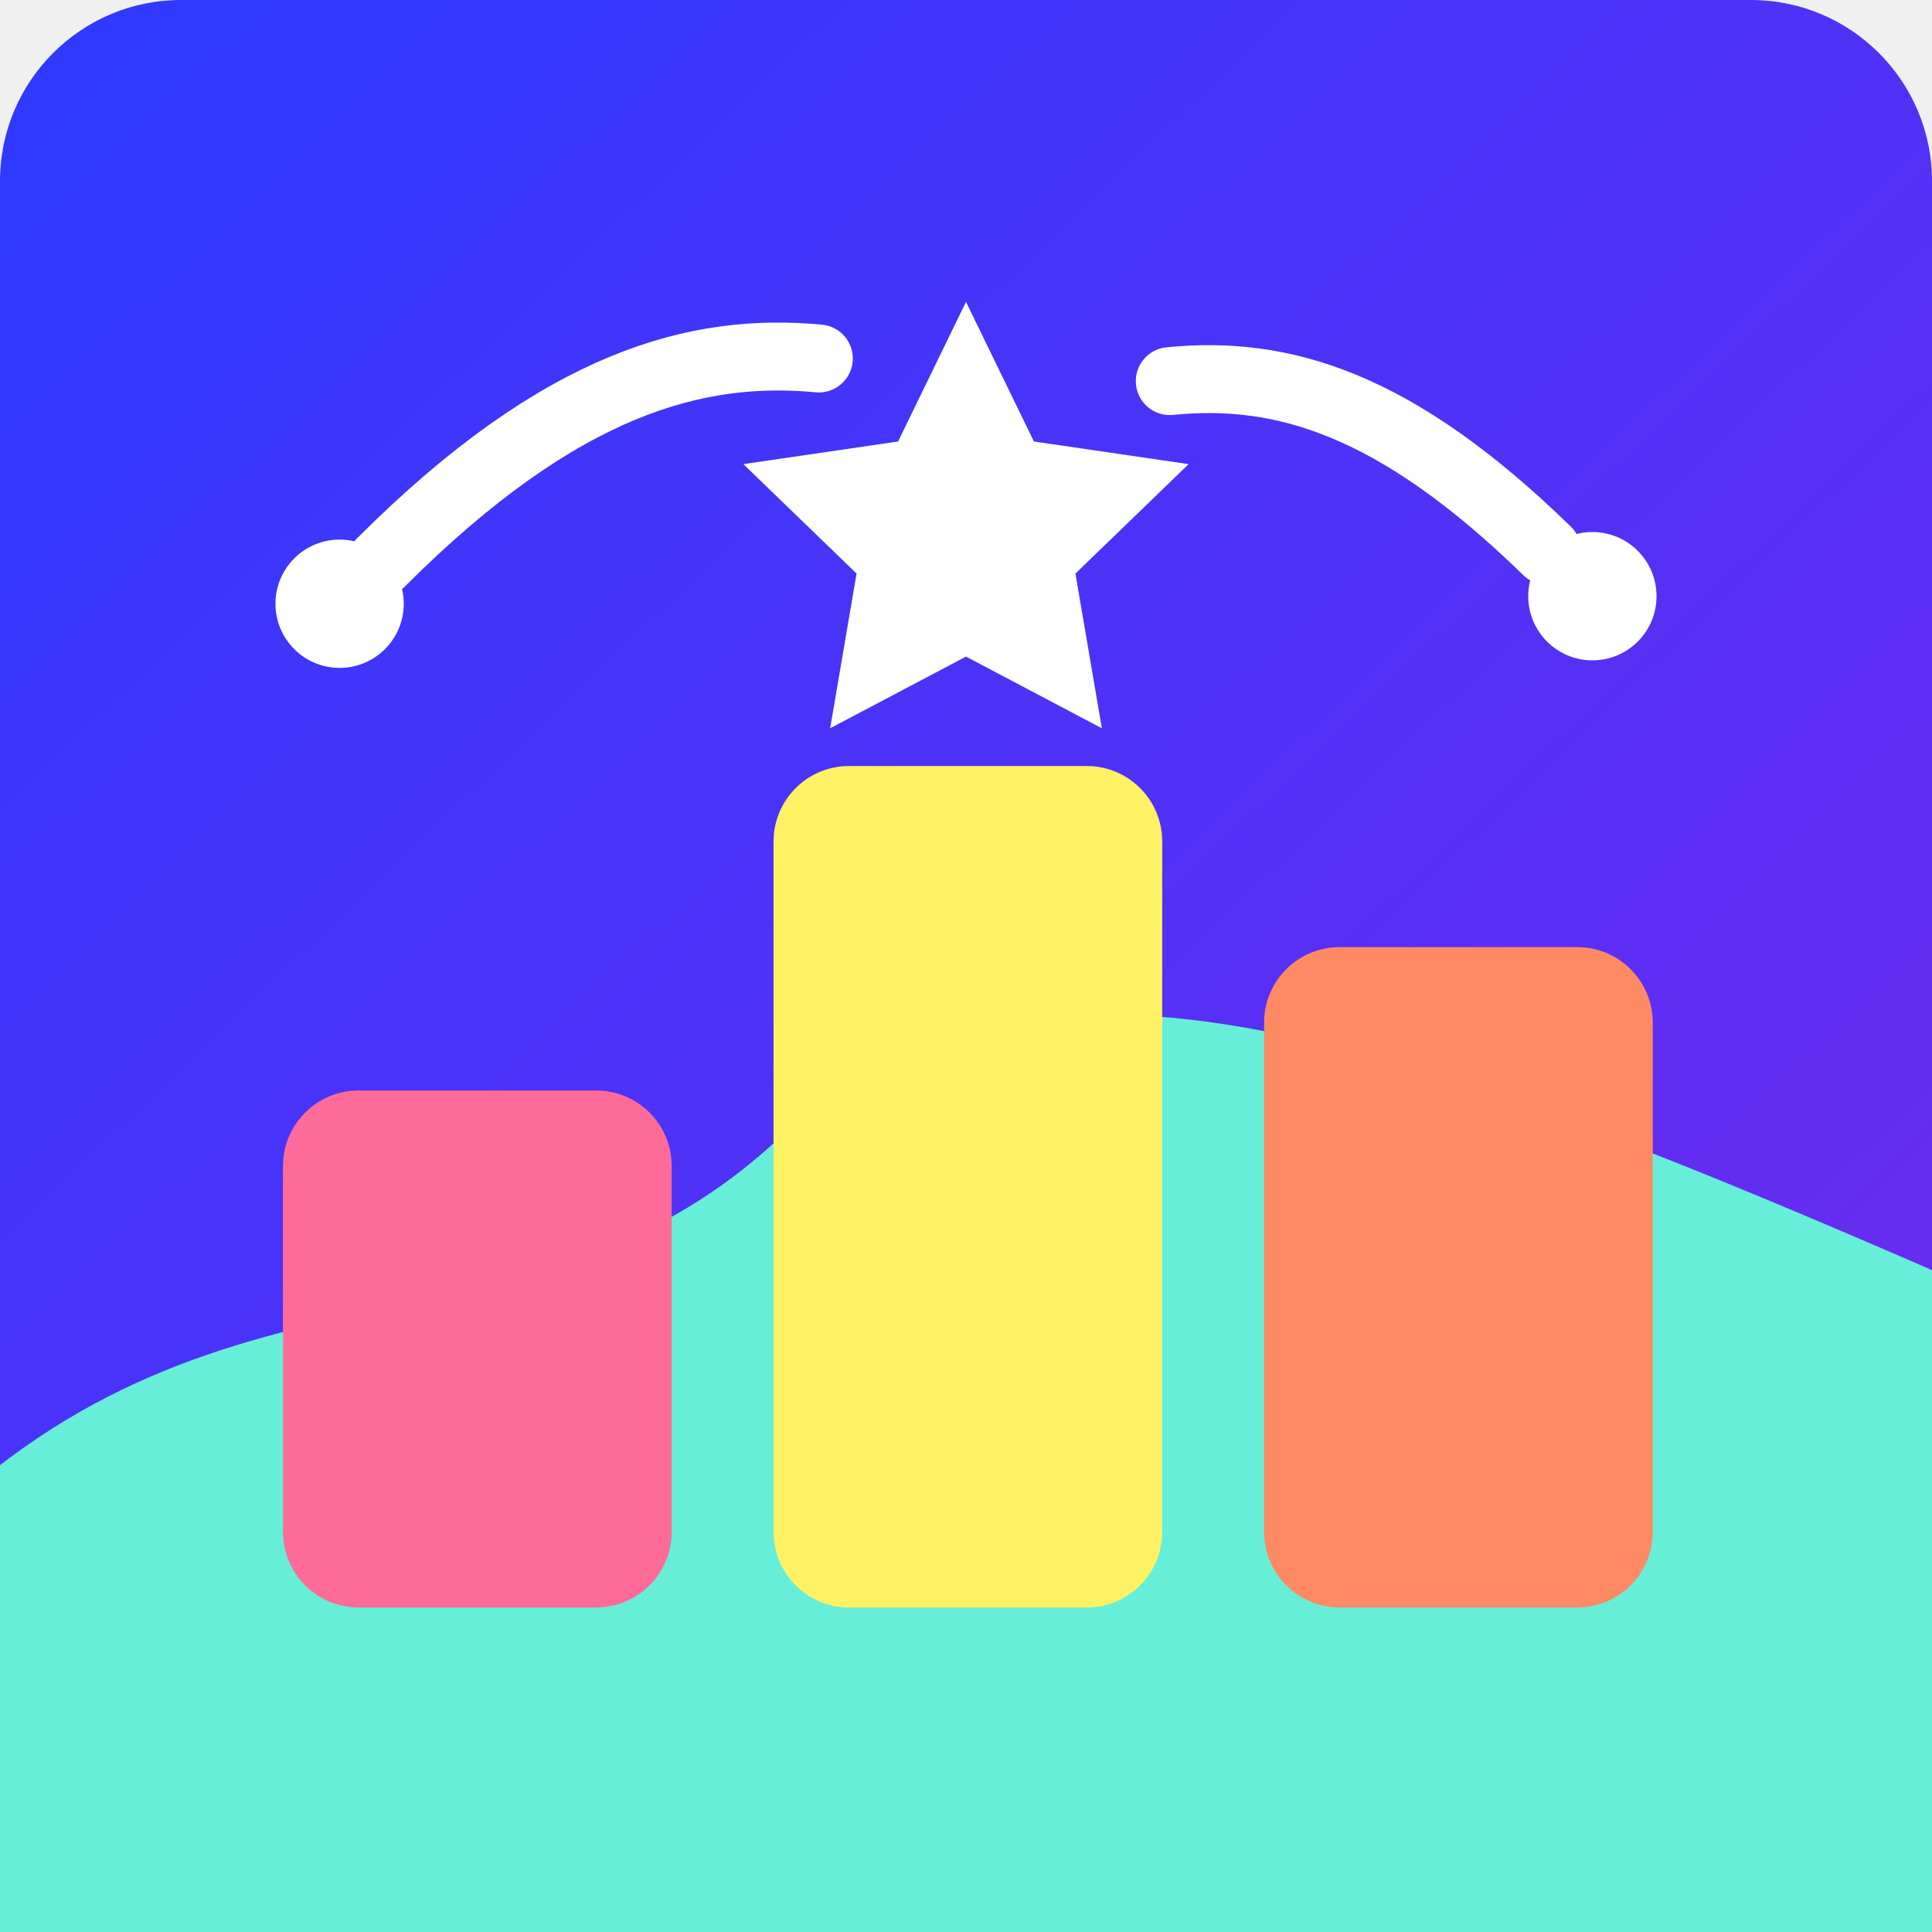
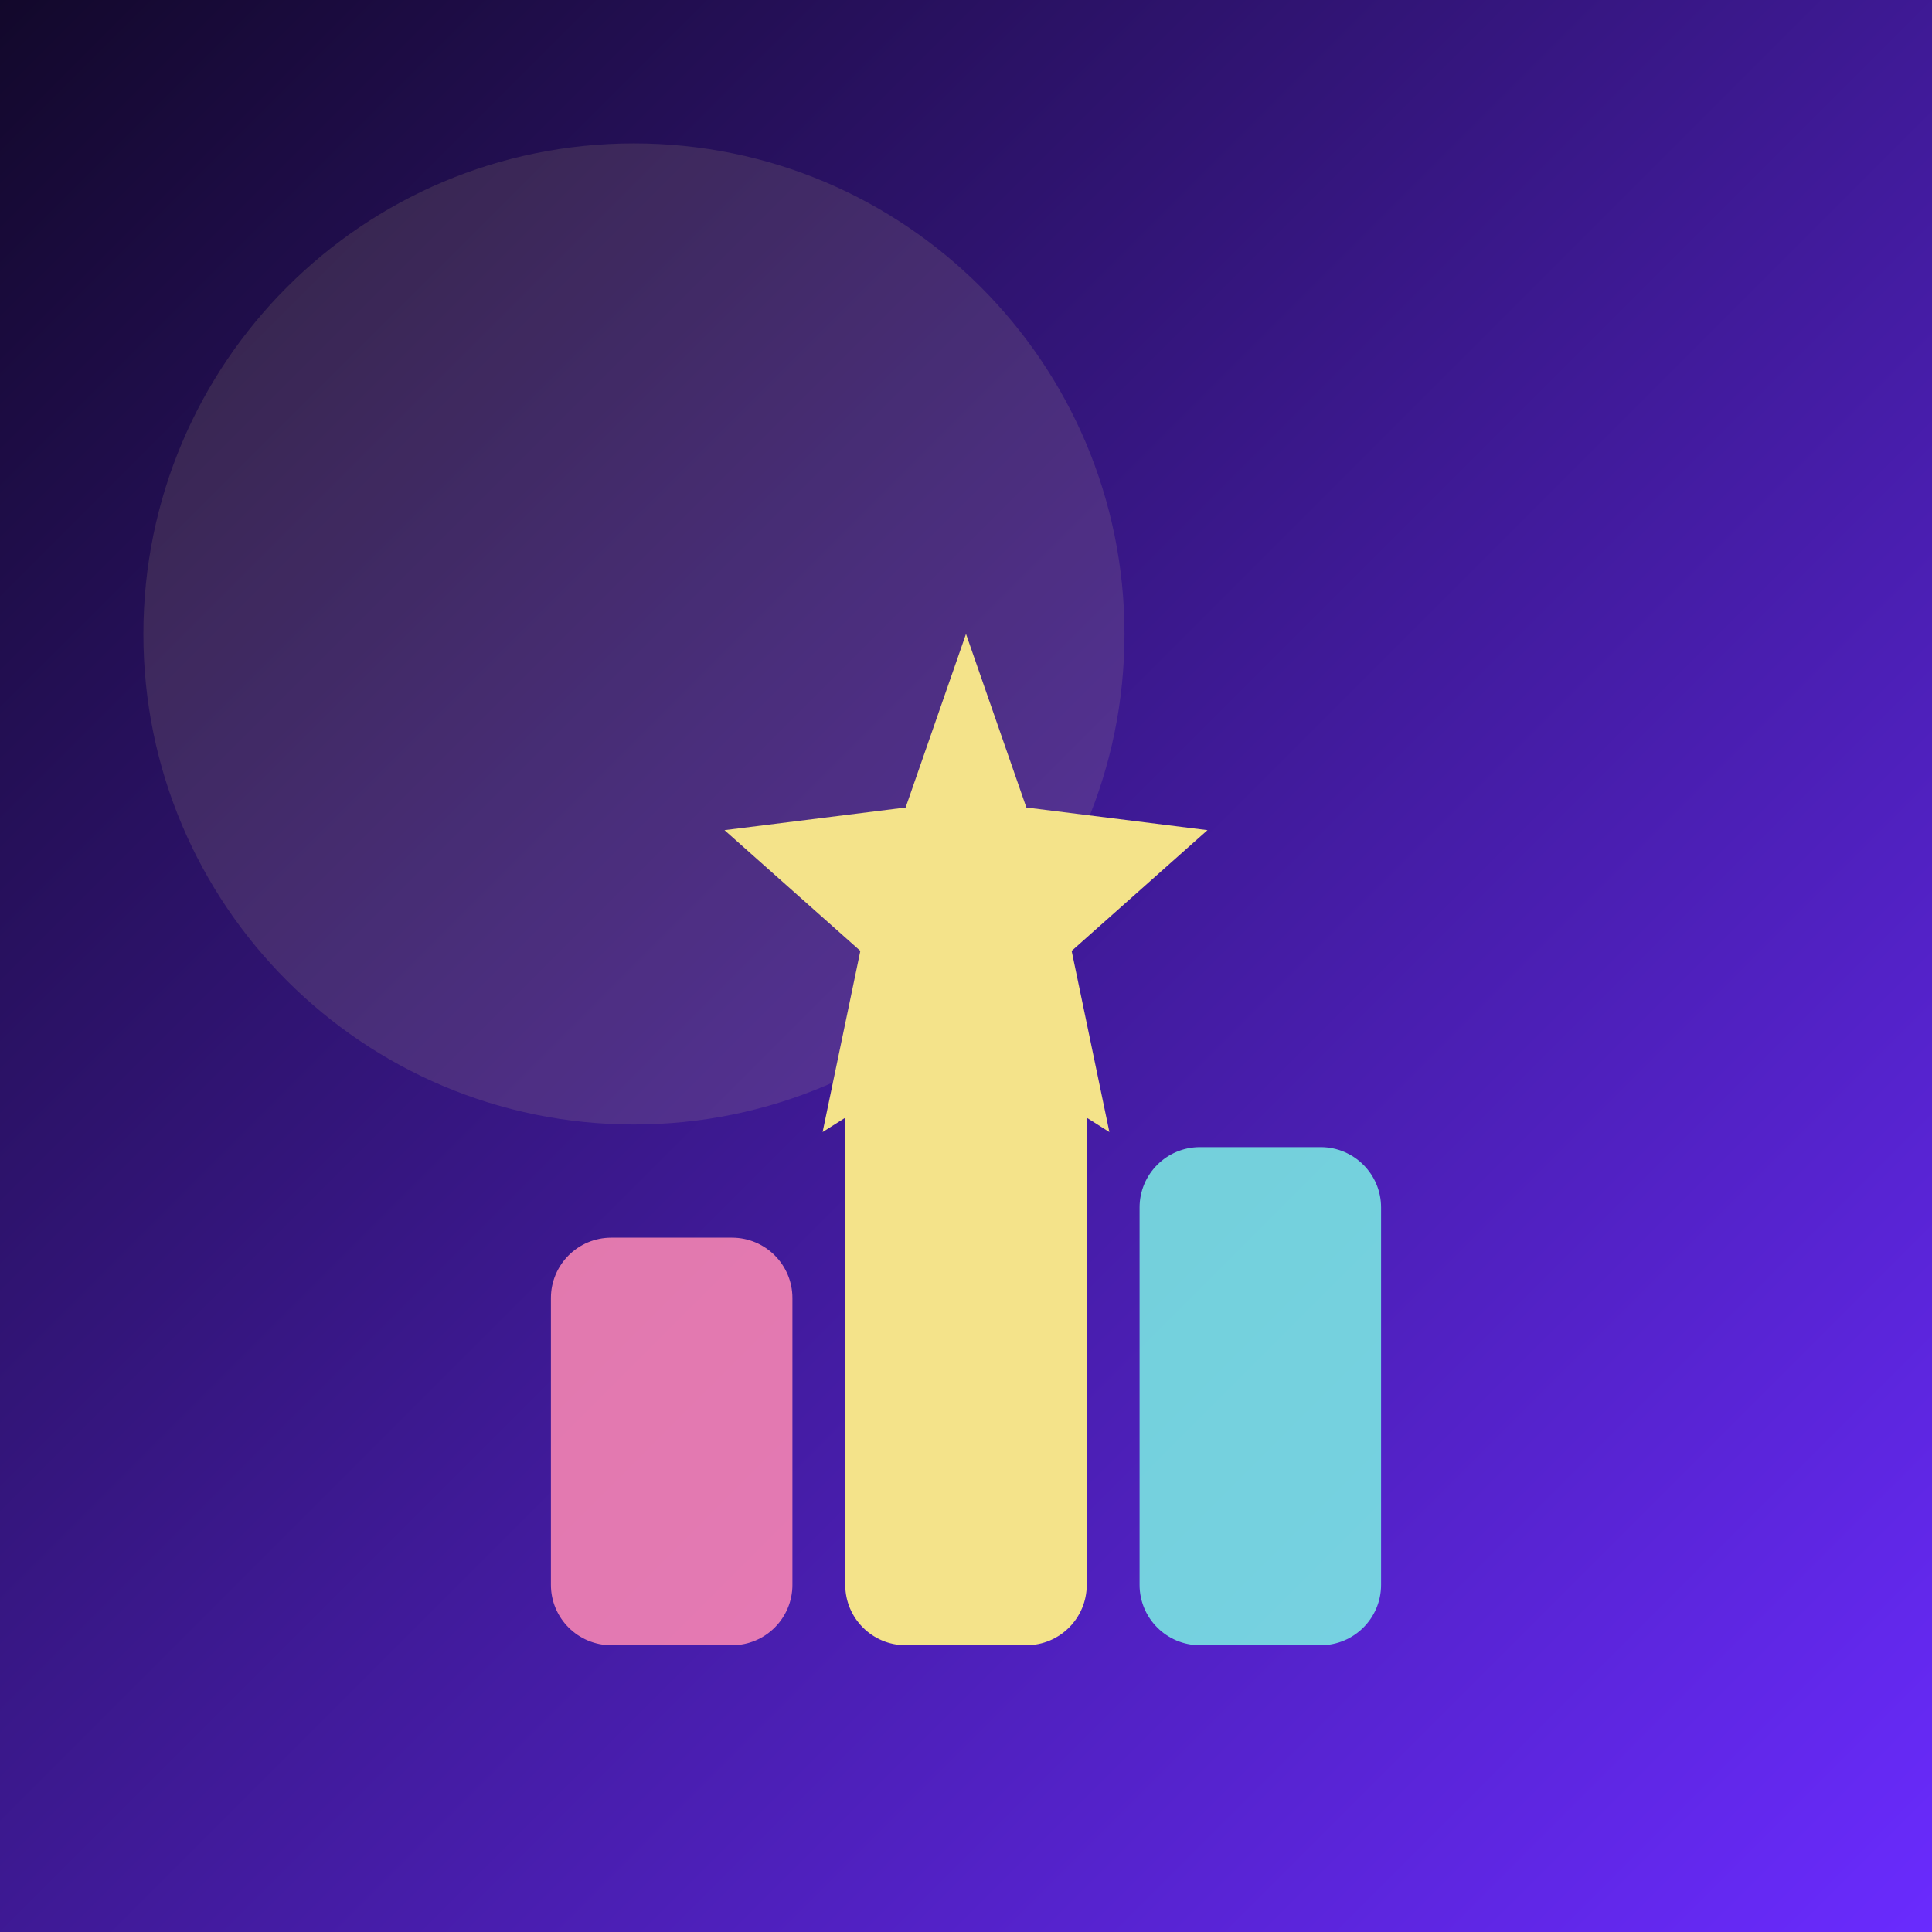
<svg xmlns="http://www.w3.org/2000/svg" viewBox="0 0 512 512">
  <defs>
-     <linearGradient id="bg" x1="26" y1="16" x2="488" y2="500" gradientUnits="userSpaceOnUse">
-       <stop stop-color="#3039FF" />
-       <stop offset="1" stop-color="#7229ED" />
+     <linearGradient id="rank" x1="0" y1="0" x2="1" y2="1">
+       <stop offset="0" stop-color="#12082A" />
+       <stop offset="1" stop-color="#6A2BFF" />
    </linearGradient>
  </defs>
-   <rect width="512" height="512" rx="48" fill="url(#bg)" />
-   <path d="M-24 410C56 326 137 365 205 303C274 241 357 268 538 348V538H-24Z" fill="#67EED8" />
-   <rect x="75" y="289" width="103" height="137" rx="20" fill="#FF6B99" />
-   <rect x="205" y="203" width="103" height="223" rx="20" fill="#FFF164" />
-   <rect x="335" y="251" width="103" height="175" rx="20" fill="#FF8A63" />
-   <path d="M256 80L274 117L315 123L285 152L292 193L256 174L220 193L227 152L197 123L238 117Z" fill="#FFFFFF" />
-   <path d="M101 149C149 101 185 92 217 95M410 146C370 107 340 98 310 101" fill="none" stroke="#FFFFFF" stroke-width="18" stroke-linecap="round" />
-   <circle cx="90" cy="160" r="17" fill="#FFFFFF" />
-   <circle cx="422" cy="158" r="17" fill="#FFFFFF" />
+   <rect width="512" height="512" fill="url(#rank)" />
+   <circle cx="168" cy="168" r="130" fill="#F4E38A" fill-opacity=".12" />
+   <path d="M256 168L272 214L320 220L284 252L294 300L256 276L218 300L228 252L192 220L240 214Z" fill="#F4E38A" />
+   <rect x="146" y="328" width="64" height="108" rx="16" fill="#FF8AB4" fill-opacity=".85" />
+   <rect x="224" y="268" width="64" height="168" rx="16" fill="#F4E38A" />
+   <rect x="302" y="304" width="64" height="132" rx="16" fill="#7CF0E4" fill-opacity=".85" />
</svg>
